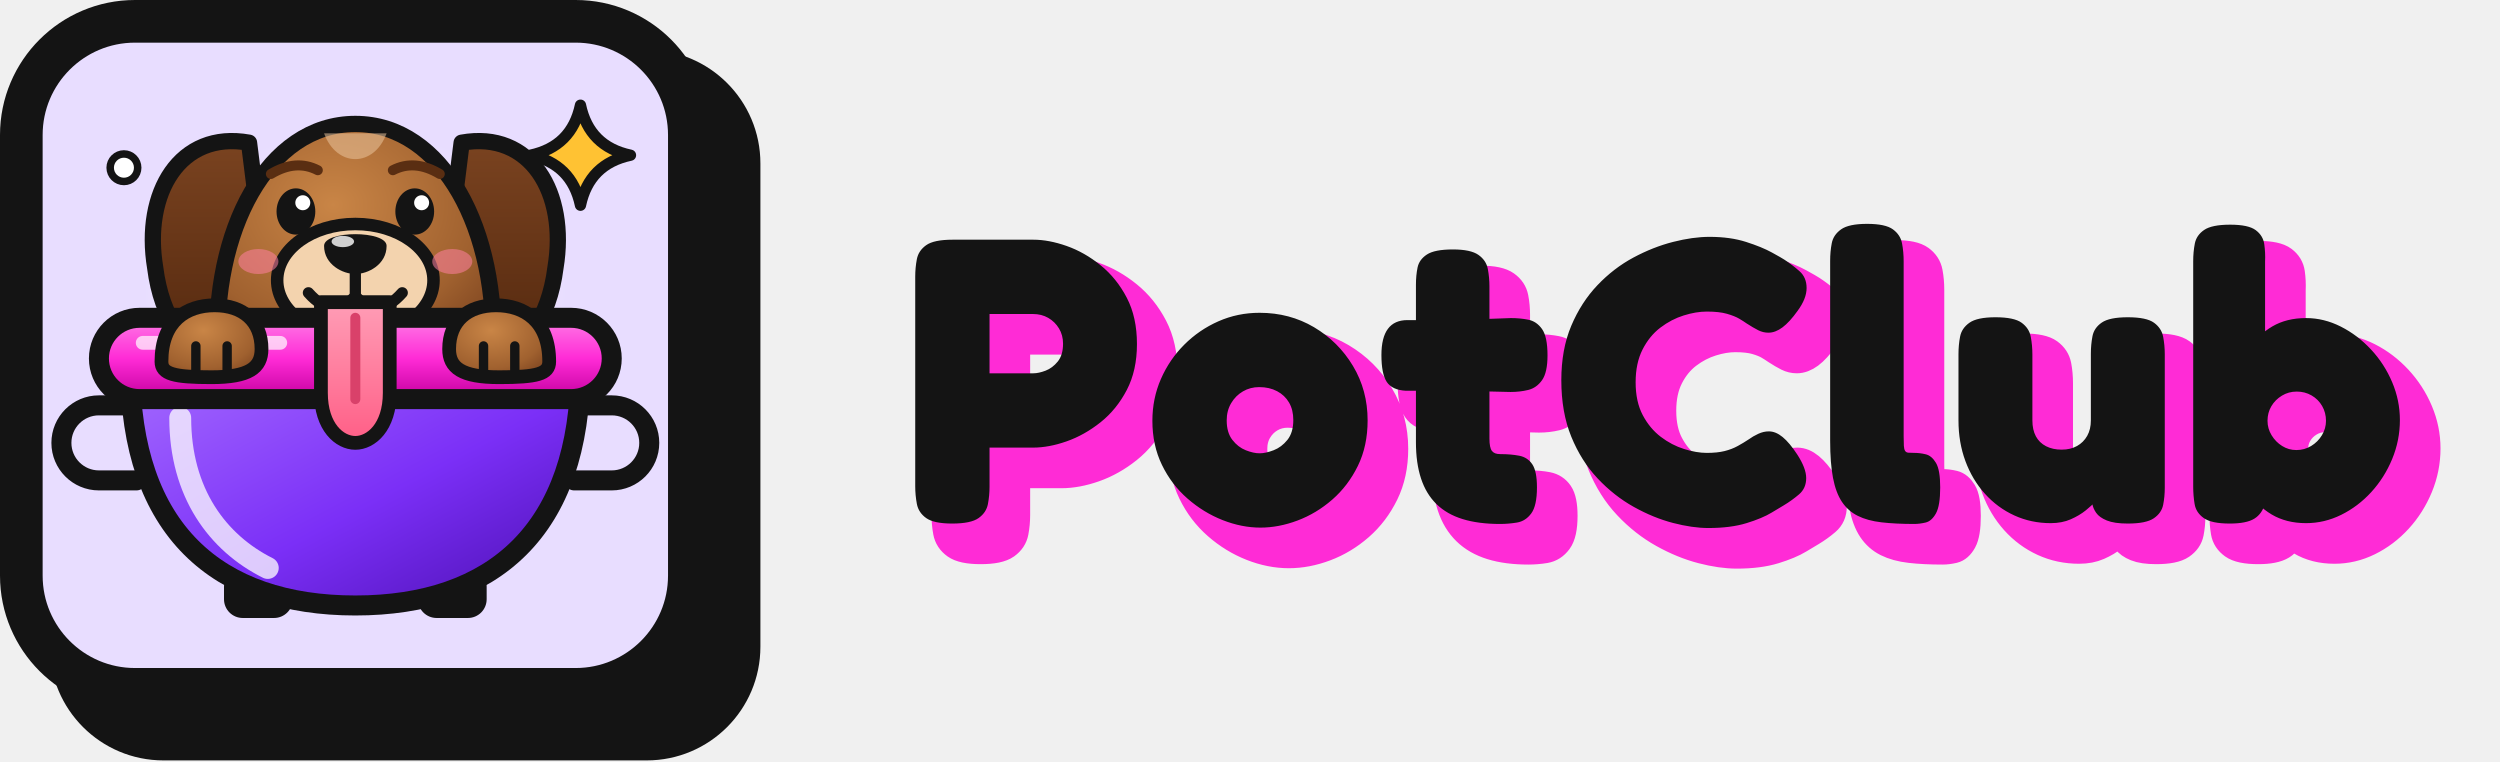
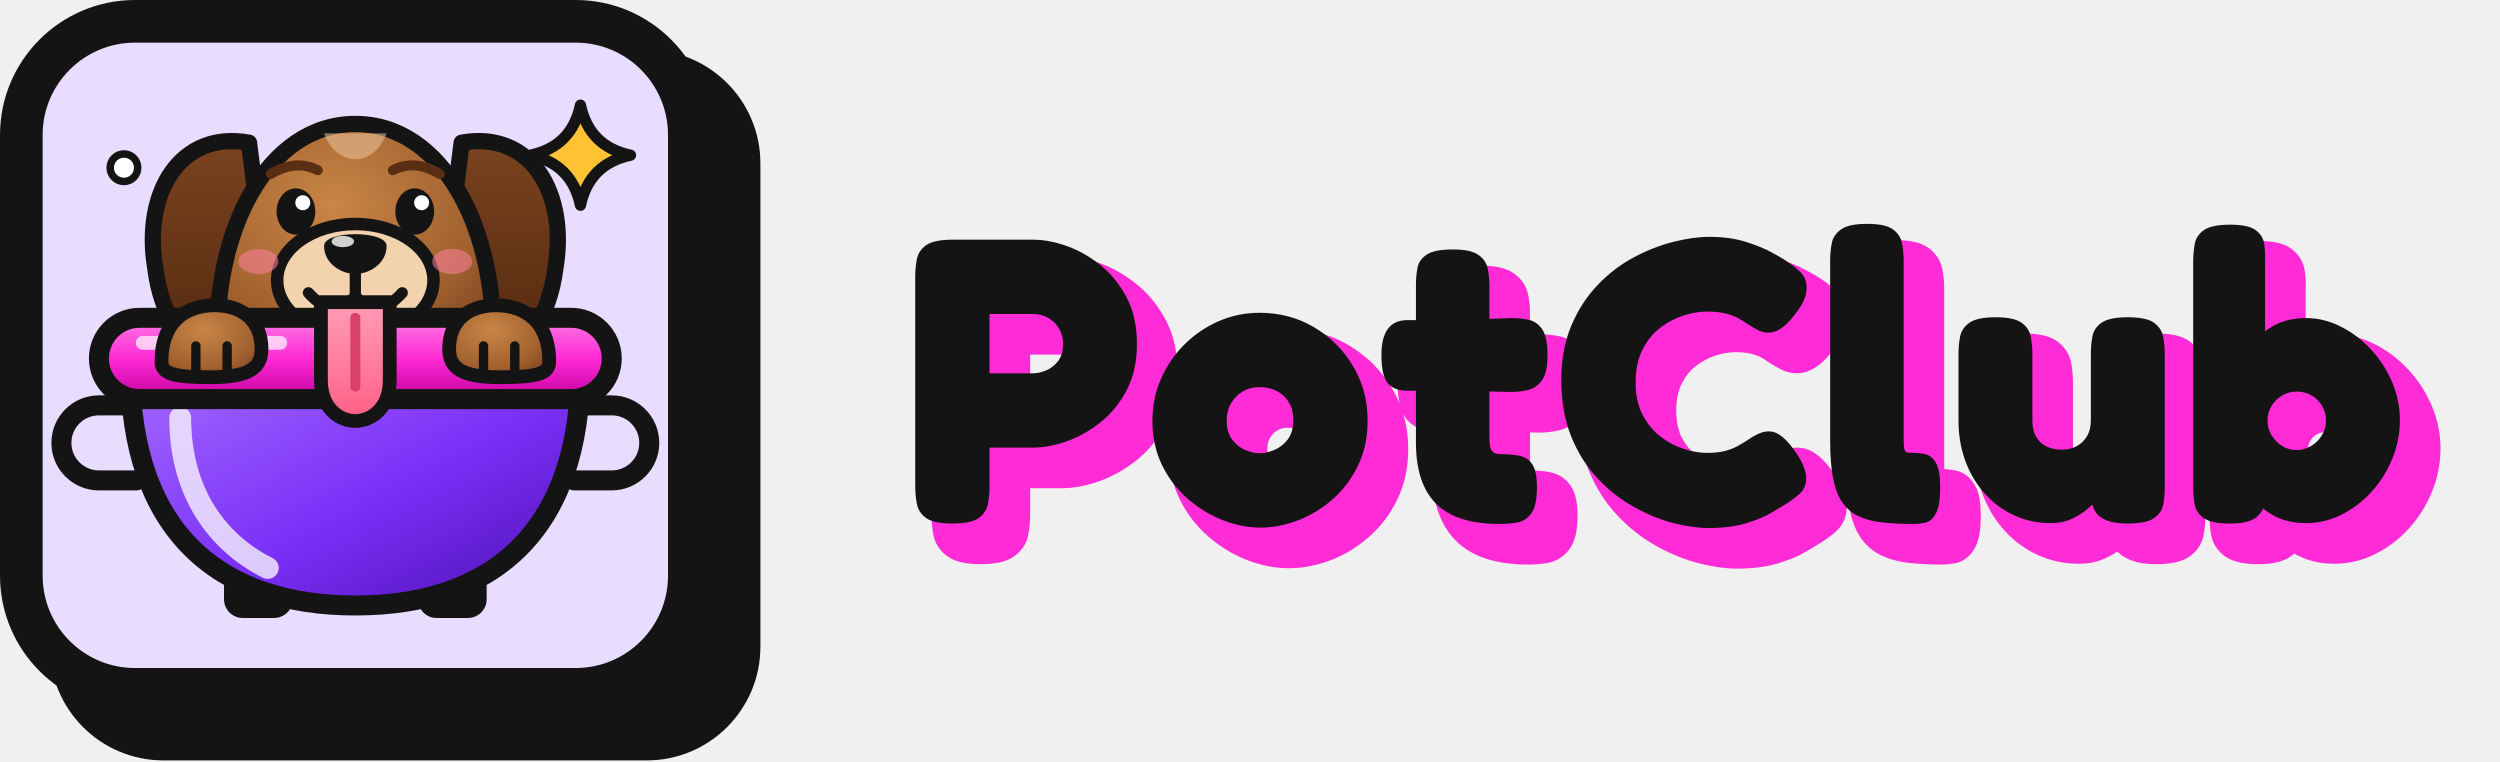
<svg xmlns="http://www.w3.org/2000/svg" viewBox="0 0 394 120" width="394" height="120" role="img" aria-labelledby="t">
  <defs>
    <linearGradient id="potBody" x1="0" y1="0" x2="1" y2="1">
      <stop offset="0" stop-color="#A46BFF" />
      <stop offset=".55" stop-color="#7B2FF7" />
      <stop offset="1" stop-color="#4B0FB0" />
    </linearGradient>
    <linearGradient id="rim" x1="0" y1="0" x2="0" y2="1">
      <stop offset="0" stop-color="#FF7BE6" />
      <stop offset=".5" stop-color="#FF2BD6" />
      <stop offset="1" stop-color="#C4009F" />
    </linearGradient>
    <radialGradient id="fur" cx=".42" cy=".35" r=".75">
      <stop offset="0" stop-color="#C98546" />
      <stop offset=".7" stop-color="#A0612F" />
      <stop offset="1" stop-color="#7E4520" />
    </radialGradient>
    <linearGradient id="ear" x1="0" y1="0" x2="0" y2="1">
      <stop offset="0" stop-color="#7A4320" />
      <stop offset="1" stop-color="#55290F" />
    </linearGradient>
    <linearGradient id="tongue" x1="0" y1="0" x2="0" y2="1">
      <stop offset="0" stop-color="#FF9DB6" />
      <stop offset="1" stop-color="#FF5E86" />
    </linearGradient>
    <radialGradient id="glow" cx=".5" cy=".5" r=".5">
      <stop offset="0" stop-color="#FFFFFF" stop-opacity=".85" />
      <stop offset="1" stop-color="#FFFFFF" stop-opacity="0" />
    </radialGradient>
  </defs>
  <rect x="7.84" y="7.84" width="112" height="112" rx="17.92" fill="#141414" />
  <rect x="3.36" y="3.36" width="105.28" height="105.28" rx="17.92" fill="#E8DDFF" stroke="#141414" stroke-width="6.72" />
  <g transform="translate(6.72 6.72) scale(0.9856)">
    <ellipse cx="50" cy="40" rx="34" ry="26" fill="url(#glow)" />
    <path d="M14 58 h-5 a6 6 0 0 0 0 12 h6" fill="none" stroke="#141414" stroke-linejoin="round" stroke-linecap="round" stroke-width="3.2" />
    <path d="M86 58 h5 a6 6 0 0 1 0 12 h-6" fill="none" stroke="#141414" stroke-linejoin="round" stroke-linecap="round" stroke-width="3.2" />
    <rect x="29" y="84" width="11" height="8" rx="3" fill="#141414" />
    <rect x="60" y="84" width="11" height="8" rx="3" fill="#141414" />
    <path d="M14 52 C14 78 28 90 50 90 C72 90 86 78 86 52 Z" fill="url(#potBody)" stroke="#141414" stroke-linejoin="round" stroke-linecap="round" stroke-width="3.2" />
    <path d="M22 60 C22 72 28 80 36 84" fill="none" stroke="#FFFFFF" stroke-opacity=".75" stroke-width="3.5" stroke-linecap="round" />
    <circle cx="23" cy="56" r="1.8" fill="#FFFFFF" fill-opacity=".8" />
    <path d="M33 16 C22 14 16 24 18 36 C19 44 23 50 28 49 C33 48 34 40 35 32 Z" fill="url(#ear)" stroke="#141414" stroke-linejoin="round" stroke-linecap="round" stroke-width="2.6" />
    <path d="M67 16 C78 14 84 24 82 36 C81 44 77 50 72 49 C67 48 66 40 65 32 Z" fill="url(#ear)" stroke="#141414" stroke-linejoin="round" stroke-linecap="round" stroke-width="2.6" />
    <path d="M28 50 C27 30 36 13 50 13 C64 13 73 30 72 50 Z" fill="url(#fur)" stroke="#141414" stroke-linejoin="round" stroke-linecap="round" stroke-width="2.6" />
    <path d="M45 14.5 C47 20 53 20 55 14.5" fill="#E9C29A" fill-opacity=".55" />
    <ellipse cx="50" cy="38" rx="12.5" ry="9" fill="#F3D3AE" stroke="#141414" stroke-linejoin="round" stroke-linecap="round" stroke-width="2" />
    <ellipse cx="40.5" cy="27" rx="3.1" ry="3.7" fill="#141414" />
    <ellipse cx="59.5" cy="27" rx="3.1" ry="3.7" fill="#141414" />
    <circle cx="41.6" cy="25.6" r="1.2" fill="#FFFFFF" />
    <circle cx="60.6" cy="25.6" r="1.2" fill="#FFFFFF" />
    <path d="M36.5 21 Q40.5 18.6 44 20.4" fill="none" stroke="#5A2E12" stroke-width="1.6" stroke-linecap="round" />
    <path d="M63.5 21 Q59.5 18.6 56 20.4" fill="none" stroke="#5A2E12" stroke-width="1.6" stroke-linecap="round" />
    <ellipse cx="34.5" cy="35" rx="3.2" ry="2" fill="#FF7FA0" fill-opacity=".55" />
    <ellipse cx="65.5" cy="35" rx="3.2" ry="2" fill="#FF7FA0" fill-opacity=".55" />
    <path d="M45 32.5 C45 30 55 30 55 32.5 C55 35.5 52 37 50 37 C48 37 45 35.5 45 32.5 Z" fill="#141414" />
    <ellipse cx="48" cy="31.8" rx="1.8" ry=".9" fill="#FFFFFF" fill-opacity=".8" />
    <path d="M50 37 V40" stroke="#141414" stroke-linejoin="round" stroke-linecap="round" stroke-width="1.8" fill="none" />
    <path d="M42.5 40 Q46.5 44.5 50 40.5 Q53.5 44.5 57.5 40" stroke="#141414" stroke-linejoin="round" stroke-linecap="round" stroke-width="1.8" fill="none" />
    <rect x="9" y="44" width="82" height="13" rx="6.5" fill="url(#rim)" stroke="#141414" stroke-linejoin="round" stroke-linecap="round" stroke-width="3.2" />
    <path d="M16 48 H38" stroke="#FFFFFF" stroke-opacity=".7" stroke-width="2.2" stroke-linecap="round" />
-     <path d="M44.5 41.5 C44.5 41.5 55.5 41.5 55.5 41.5 L55.5 56 C55.5 61.5 52.5 64 50 64 C47.5 64 44.5 61.5 44.5 56 Z" fill="url(#tongue)" stroke="#141414" stroke-linejoin="round" stroke-linecap="round" stroke-width="2.2" />
-     <path d="M50 44 V57" stroke="#D9416A" stroke-width="1.6" stroke-linecap="round" />
+     <path d="M44.5 41.5 C44.5 41.5 55.5 41.5 55.5 41.5 L55.5 54 C55.5 58.5 52.5 60.5 50 60.5 C47.5 60.5 44.5 58.5 44.5 54 Z" fill="url(#tongue)" stroke="#141414" stroke-linejoin="round" stroke-linecap="round" stroke-width="2.2" />
+     <path d="M50 44 V55" stroke="#D9416A" stroke-width="1.6" stroke-linecap="round" />
    <g stroke="#141414" stroke-linejoin="round" stroke-linecap="round" stroke-width="2.2">
      <path d="M19 51 C19 44.5 23 42 27.5 42 C32 42 35 44.5 35 49 C35 52 33 53.5 27 53.5 C21 53.5 19 53 19 51 Z" fill="url(#fur)" />
      <path d="M81 51 C81 44.5 77 42 72.5 42 C68 42 65 44.5 65 49 C65 52 67 53.5 73 53.5 C79 53.5 81 53 81 51 Z" fill="url(#fur)" />
      <path d="M24.5 48.5 V52.5 M29.5 48.5 V52.5 M70.5 48.5 V52.5 M75.5 48.5 V52.5" fill="none" stroke-width="1.5" />
    </g>
    <path d="M86 10 Q87.4 16.6 94 18 Q87.4 19.4 86 26 Q84.6 19.4 78 18 Q84.6 16.6 86 10 Z" fill="#FFC233" stroke="#141414" stroke-linejoin="round" stroke-linecap="round" stroke-width="1.8" />
    <circle cx="13" cy="20" r="2.2" fill="#FFFFFF" stroke="#141414" stroke-linejoin="round" stroke-linecap="round" stroke-width="1.2" />
  </g>
  <path d="M154.544 86.992Q151.664 86.992 150.448 86.128Q149.232 85.264 148.976 83.888Q148.72 82.512 148.72 81.104V48.08Q148.72 46.672 148.976 45.328Q149.232 43.984 150.448 43.12Q151.664 42.256 154.608 42.256H167.344Q169.776 42.256 172.592 43.248Q175.408 44.24 177.936 46.288Q180.464 48.336 182.064 51.408Q183.664 54.48 183.664 58.704Q183.664 62.864 182.064 65.936Q180.464 69.008 177.936 71.024Q175.408 73.04 172.592 74.032Q169.776 75.024 167.28 75.024H160.432V81.168Q160.432 82.576 160.176 83.92Q159.92 85.264 158.704 86.128Q157.488 86.992 154.544 86.992ZM160.432 63.312H167.344Q168.176 63.312 169.264 62.896Q170.352 62.48 171.184 61.456Q172.016 60.432 172.016 58.64Q172.016 57.296 171.376 56.24Q170.736 55.184 169.68 54.576Q168.624 53.968 167.28 53.968H160.432ZM203.12 87.632Q200.176 87.632 197.168 86.448Q194.16 85.264 191.632 83.056Q189.104 80.848 187.6 77.744Q186.096 74.64 186.096 70.8Q186.096 67.28 187.44 64.208Q188.784 61.136 191.12 58.8Q193.456 56.464 196.496 55.12Q199.536 53.776 202.992 53.776Q207.728 53.776 211.568 56.048Q215.408 58.32 217.712 62.16Q220.016 66.0 220.016 70.736Q220.016 74.768 218.48 77.904Q216.944 81.04 214.448 83.216Q211.952 85.392 208.976 86.512Q206.0 87.632 203.12 87.632ZM202.992 75.92Q203.952 75.92 205.2 75.44Q206.448 74.96 207.376 73.808Q208.304 72.656 208.304 70.672Q208.304 69.072 207.632 67.92Q206.96 66.768 205.744 66.128Q204.528 65.488 202.928 65.488Q201.52 65.488 200.368 66.16Q199.216 66.832 198.512 68.016Q197.808 69.2 197.808 70.736Q197.808 72.656 198.704 73.808Q199.6 74.96 200.816 75.44Q202.032 75.92 202.992 75.92ZM240.88 87.056Q237.488 87.056 234.992 86.288Q232.496 85.52 230.864 83.92Q229.232 82.32 228.432 79.888Q227.632 77.456 227.632 74.192V49.36Q227.632 47.888 227.888 46.64Q228.144 45.392 229.36 44.592Q230.576 43.792 233.456 43.792Q236.272 43.792 237.488 44.656Q238.704 45.52 238.96 46.864Q239.216 48.208 239.216 49.616V73.616Q239.216 74.32 239.312 74.8Q239.408 75.28 239.6 75.536Q239.792 75.792 240.112 75.92Q240.432 76.048 240.944 76.048Q242.608 76.048 243.92 76.304Q245.232 76.56 245.968 77.648Q246.704 78.736 246.704 81.296Q246.704 84.176 245.808 85.392Q244.912 86.608 243.568 86.832Q242.224 87.056 240.88 87.056ZM226.288 54.928H233.776L242.608 54.608Q244.016 54.608 245.328 54.864Q246.64 55.12 247.504 56.336Q248.368 57.552 248.368 60.496Q248.368 63.184 247.504 64.4Q246.64 65.616 245.328 65.936Q244.016 66.256 242.544 66.256L234.416 66.064H226.032Q223.856 65.936 223.024 64.656Q222.192 63.376 222.192 60.432Q222.192 57.68 223.216 56.304Q224.24 54.928 226.288 54.928ZM273.712 87.696Q271.216 87.696 268.144 86.896Q265.072 86.096 261.968 84.368Q258.864 82.64 256.272 79.888Q253.68 77.136 252.112 73.296Q250.544 69.456 250.544 64.4Q250.544 59.536 252.112 55.824Q253.68 52.112 256.24 49.424Q258.8 46.736 261.904 45.072Q265.008 43.408 268.144 42.608Q271.28 41.808 273.904 41.808Q277.168 41.808 279.664 42.608Q282.16 43.408 283.728 44.272Q285.296 45.136 285.68 45.392Q286.96 46.224 288.08 47.216Q289.2 48.208 289.2 49.872Q289.2 50.704 288.848 51.6Q288.496 52.496 287.792 53.456Q286.512 55.248 285.392 56.08Q284.272 56.912 283.184 56.912Q282.352 56.912 281.584 56.528Q280.816 56.144 279.728 55.44Q279.28 55.12 278.576 54.704Q277.872 54.288 276.656 53.936Q275.44 53.584 273.456 53.584Q271.792 53.584 269.84 54.192Q267.888 54.8 266.16 56.112Q264.432 57.424 263.344 59.568Q262.256 61.712 262.256 64.72Q262.256 67.792 263.376 69.904Q264.496 72.016 266.224 73.328Q267.952 74.64 269.904 75.248Q271.856 75.856 273.456 75.856Q275.12 75.856 276.272 75.568Q277.424 75.28 278.352 74.768Q279.28 74.256 280.048 73.744Q280.752 73.232 281.584 72.848Q282.416 72.464 283.248 72.464Q284.336 72.464 285.424 73.36Q286.512 74.256 287.728 76.112Q288.432 77.2 288.784 78.128Q289.136 79.056 289.136 79.824Q289.136 81.424 288.016 82.384Q286.896 83.344 285.616 84.112Q285.168 84.368 283.696 85.264Q282.224 86.16 279.728 86.928Q277.232 87.696 273.712 87.696ZM306.16 87.056Q303.216 87.056 301.008 86.8Q298.8 86.544 297.264 85.776Q295.728 85.008 294.768 83.568Q293.808 82.128 293.36 79.792Q292.912 77.456 292.912 73.936V45.584Q292.912 44.112 293.168 42.8Q293.424 41.488 294.64 40.624Q295.856 39.76 298.736 39.76Q301.616 39.76 302.8 40.624Q303.984 41.488 304.24 42.832Q304.496 44.176 304.496 45.648V73.232Q304.496 74.192 304.528 74.736Q304.56 75.28 304.72 75.536Q304.88 75.792 305.232 75.824Q305.584 75.856 306.224 75.856Q307.056 75.856 307.984 76.08Q308.912 76.304 309.584 77.424Q310.256 78.544 310.256 81.296Q310.256 84.176 309.584 85.392Q308.912 86.608 307.952 86.832Q306.992 87.056 306.16 87.056ZM327.664 86.928Q324.592 86.928 321.936 85.712Q319.28 84.496 317.296 82.288Q315.312 80.08 314.224 77.136Q313.136 74.192 313.136 70.736V60.304Q313.136 58.832 313.392 57.52Q313.648 56.208 314.864 55.344Q316.08 54.48 318.96 54.48Q321.904 54.48 323.088 55.344Q324.272 56.208 324.528 57.552Q324.784 58.896 324.784 60.368V70.736Q324.784 72.208 325.328 73.232Q325.872 74.256 326.928 74.8Q327.984 75.344 329.392 75.344Q330.8 75.344 331.824 74.768Q332.848 74.192 333.424 73.168Q334.0 72.144 334.0 70.736V60.24Q334.0 58.768 334.256 57.456Q334.512 56.144 335.728 55.312Q336.944 54.48 339.824 54.48Q342.768 54.48 343.952 55.344Q345.136 56.208 345.392 57.552Q345.648 58.896 345.648 60.304V81.36Q345.648 82.768 345.392 84.048Q345.136 85.328 343.92 86.16Q342.704 86.992 339.824 86.992Q337.712 86.992 336.528 86.512Q335.344 86.032 334.832 85.296Q334.32 84.56 334.224 83.824Q334.128 83.088 334.128 82.576L335.216 82.896Q335.216 82.896 334.704 83.504Q334.192 84.112 333.2 84.912Q332.208 85.712 330.832 86.32Q329.456 86.928 327.664 86.928ZM367.92 86.928Q364.784 86.928 362.48 85.552Q360.176 84.176 358.704 81.84Q357.232 79.504 356.528 76.592Q355.824 73.68 355.888 70.544Q355.952 67.472 356.688 64.592Q357.424 61.712 358.896 59.472Q360.368 57.232 362.608 55.92Q364.848 54.608 367.92 54.608Q370.736 54.608 373.392 55.952Q376.048 57.296 378.16 59.568Q380.272 61.84 381.488 64.72Q382.704 67.6 382.704 70.672Q382.704 73.872 381.488 76.816Q380.272 79.76 378.192 82.032Q376.112 84.304 373.456 85.616Q370.8 86.928 367.92 86.928ZM366.384 75.408Q367.664 75.408 368.72 74.768Q369.776 74.128 370.416 73.072Q371.056 72.016 371.056 70.8Q371.056 69.52 370.448 68.464Q369.84 67.408 368.784 66.8Q367.728 66.192 366.448 66.192Q365.168 66.192 364.112 66.832Q363.056 67.472 362.448 68.496Q361.84 69.52 361.84 70.8Q361.84 72.016 362.48 73.072Q363.12 74.128 364.144 74.768Q365.168 75.408 366.384 75.408ZM355.888 86.992Q353.008 86.992 351.792 86.128Q350.576 85.264 350.352 83.92Q350.128 82.576 350.128 81.168V45.648Q350.128 44.176 350.384 42.864Q350.64 41.552 351.856 40.72Q353.072 39.888 355.952 39.888Q358.832 39.888 359.984 40.752Q361.136 41.616 361.328 42.96Q361.52 44.304 361.456 45.712V83.792Q361.008 85.456 359.76 86.224Q358.512 86.992 355.888 86.992Z" fill="#FF2BD6" stroke="#FF2BD6" stroke-width="3.84" stroke-linejoin="round" paint-order="stroke" />
  <path d="M150.064 82.512Q147.184 82.512 145.968 81.648Q144.752 80.784 144.496 79.408Q144.24 78.032 144.24 76.624V43.6Q144.24 42.192 144.496 40.848Q144.752 39.504 145.968 38.64Q147.184 37.776 150.128 37.776H162.864Q165.296 37.776 168.112 38.768Q170.928 39.76 173.456 41.808Q175.984 43.856 177.584 46.928Q179.184 50.0 179.184 54.224Q179.184 58.384 177.584 61.456Q175.984 64.528 173.456 66.544Q170.928 68.56 168.112 69.552Q165.296 70.544 162.8 70.544H155.952V76.688Q155.952 78.096 155.696 79.44Q155.44 80.784 154.224 81.648Q153.008 82.512 150.064 82.512ZM155.952 58.832H162.864Q163.696 58.832 164.784 58.416Q165.872 58.0 166.704 56.976Q167.536 55.952 167.536 54.16Q167.536 52.816 166.896 51.76Q166.256 50.704 165.2 50.096Q164.144 49.488 162.8 49.488H155.952ZM198.64 83.152Q195.696 83.152 192.688 81.968Q189.68 80.784 187.152 78.576Q184.624 76.368 183.12 73.264Q181.616 70.16 181.616 66.32Q181.616 62.8 182.96 59.728Q184.304 56.656 186.64 54.32Q188.976 51.984 192.016 50.64Q195.056 49.296 198.512 49.296Q203.248 49.296 207.088 51.568Q210.928 53.84 213.232 57.68Q215.536 61.52 215.536 66.256Q215.536 70.288 214.0 73.424Q212.464 76.56 209.968 78.736Q207.472 80.912 204.496 82.032Q201.52 83.152 198.64 83.152ZM198.512 71.44Q199.472 71.44 200.72 70.96Q201.968 70.48 202.896 69.328Q203.824 68.176 203.824 66.192Q203.824 64.592 203.152 63.44Q202.48 62.288 201.264 61.648Q200.048 61.008 198.448 61.008Q197.04 61.008 195.888 61.68Q194.736 62.352 194.032 63.536Q193.328 64.72 193.328 66.256Q193.328 68.176 194.224 69.328Q195.12 70.48 196.336 70.96Q197.552 71.44 198.512 71.44ZM236.4 82.576Q233.008 82.576 230.512 81.808Q228.016 81.04 226.384 79.44Q224.752 77.84 223.952 75.408Q223.152 72.976 223.152 69.712V44.88Q223.152 43.408 223.408 42.16Q223.664 40.912 224.88 40.112Q226.096 39.312 228.976 39.312Q231.792 39.312 233.008 40.176Q234.224 41.04 234.48 42.384Q234.736 43.728 234.736 45.136V69.136Q234.736 69.84 234.832 70.32Q234.928 70.8 235.12 71.056Q235.312 71.312 235.632 71.44Q235.952 71.568 236.464 71.568Q238.128 71.568 239.44 71.824Q240.752 72.08 241.488 73.168Q242.224 74.256 242.224 76.816Q242.224 79.696 241.328 80.912Q240.432 82.128 239.088 82.352Q237.744 82.576 236.4 82.576ZM221.808 50.448H229.296L238.128 50.128Q239.536 50.128 240.848 50.384Q242.16 50.64 243.024 51.856Q243.888 53.072 243.888 56.016Q243.888 58.704 243.024 59.92Q242.16 61.136 240.848 61.456Q239.536 61.776 238.064 61.776L229.936 61.584H221.552Q219.376 61.456 218.544 60.176Q217.712 58.896 217.712 55.952Q217.712 53.2 218.736 51.824Q219.76 50.448 221.808 50.448ZM269.232 83.216Q266.736 83.216 263.664 82.416Q260.592 81.616 257.488 79.888Q254.384 78.16 251.792 75.408Q249.2 72.656 247.632 68.816Q246.064 64.976 246.064 59.92Q246.064 55.056 247.632 51.344Q249.2 47.632 251.76 44.944Q254.32 42.256 257.424 40.592Q260.528 38.928 263.664 38.128Q266.8 37.328 269.424 37.328Q272.688 37.328 275.184 38.128Q277.68 38.928 279.248 39.792Q280.816 40.656 281.2 40.912Q282.48 41.744 283.6 42.736Q284.72 43.728 284.72 45.392Q284.72 46.224 284.368 47.12Q284.016 48.016 283.312 48.976Q282.032 50.768 280.912 51.6Q279.792 52.432 278.704 52.432Q277.872 52.432 277.104 52.048Q276.336 51.664 275.248 50.96Q274.8 50.64 274.096 50.224Q273.392 49.808 272.176 49.456Q270.96 49.104 268.976 49.104Q267.312 49.104 265.36 49.712Q263.408 50.32 261.68 51.632Q259.952 52.944 258.864 55.088Q257.776 57.232 257.776 60.24Q257.776 63.312 258.896 65.424Q260.016 67.536 261.744 68.848Q263.472 70.16 265.424 70.768Q267.376 71.376 268.976 71.376Q270.64 71.376 271.792 71.088Q272.944 70.8 273.872 70.288Q274.8 69.776 275.568 69.264Q276.272 68.752 277.104 68.368Q277.936 67.984 278.768 67.984Q279.856 67.984 280.944 68.88Q282.032 69.776 283.248 71.632Q283.952 72.72 284.304 73.648Q284.656 74.576 284.656 75.344Q284.656 76.944 283.536 77.904Q282.416 78.864 281.136 79.632Q280.688 79.888 279.216 80.784Q277.744 81.68 275.248 82.448Q272.752 83.216 269.232 83.216ZM301.68 82.576Q298.736 82.576 296.528 82.32Q294.32 82.064 292.784 81.296Q291.248 80.528 290.288 79.088Q289.328 77.648 288.88 75.312Q288.432 72.976 288.432 69.456V41.104Q288.432 39.632 288.688 38.32Q288.944 37.008 290.16 36.144Q291.376 35.28 294.256 35.28Q297.136 35.28 298.32 36.144Q299.504 37.008 299.76 38.352Q300.016 39.696 300.016 41.168V68.752Q300.016 69.712 300.048 70.256Q300.08 70.8 300.24 71.056Q300.4 71.312 300.752 71.344Q301.104 71.376 301.744 71.376Q302.576 71.376 303.504 71.6Q304.432 71.824 305.104 72.944Q305.776 74.064 305.776 76.816Q305.776 79.696 305.104 80.912Q304.432 82.128 303.472 82.352Q302.512 82.576 301.68 82.576ZM323.184 82.448Q320.112 82.448 317.456 81.232Q314.8 80.016 312.816 77.808Q310.832 75.6 309.744 72.656Q308.656 69.712 308.656 66.256V55.824Q308.656 54.352 308.912 53.04Q309.168 51.728 310.384 50.864Q311.6 50.0 314.48 50.0Q317.424 50.0 318.608 50.864Q319.792 51.728 320.048 53.072Q320.304 54.416 320.304 55.888V66.256Q320.304 67.728 320.848 68.752Q321.392 69.776 322.448 70.32Q323.504 70.864 324.912 70.864Q326.32 70.864 327.344 70.288Q328.368 69.712 328.944 68.688Q329.52 67.664 329.52 66.256V55.76Q329.52 54.288 329.776 52.976Q330.032 51.664 331.248 50.832Q332.464 50.0 335.344 50.0Q338.288 50.0 339.472 50.864Q340.656 51.728 340.912 53.072Q341.168 54.416 341.168 55.824V76.88Q341.168 78.288 340.912 79.568Q340.656 80.848 339.44 81.68Q338.224 82.512 335.344 82.512Q333.232 82.512 332.048 82.032Q330.864 81.552 330.352 80.816Q329.84 80.08 329.744 79.344Q329.648 78.608 329.648 78.096L330.736 78.416Q330.736 78.416 330.224 79.024Q329.712 79.632 328.72 80.432Q327.728 81.232 326.352 81.84Q324.976 82.448 323.184 82.448ZM363.44 82.448Q360.304 82.448 358.0 81.072Q355.696 79.696 354.224 77.36Q352.752 75.024 352.048 72.112Q351.344 69.2 351.408 66.064Q351.472 62.992 352.208 60.112Q352.944 57.232 354.416 54.992Q355.888 52.752 358.128 51.44Q360.368 50.128 363.44 50.128Q366.256 50.128 368.912 51.472Q371.568 52.816 373.68 55.088Q375.792 57.36 377.008 60.24Q378.224 63.12 378.224 66.192Q378.224 69.392 377.008 72.336Q375.792 75.28 373.712 77.552Q371.632 79.824 368.976 81.136Q366.32 82.448 363.44 82.448ZM361.904 70.928Q363.184 70.928 364.24 70.288Q365.296 69.648 365.936 68.592Q366.576 67.536 366.576 66.32Q366.576 65.04 365.968 63.984Q365.36 62.928 364.304 62.32Q363.248 61.712 361.968 61.712Q360.688 61.712 359.632 62.352Q358.576 62.992 357.968 64.016Q357.36 65.04 357.36 66.32Q357.36 67.536 358.0 68.592Q358.64 69.648 359.664 70.288Q360.688 70.928 361.904 70.928ZM351.408 82.512Q348.528 82.512 347.312 81.648Q346.096 80.784 345.872 79.44Q345.648 78.096 345.648 76.688V41.168Q345.648 39.696 345.904 38.384Q346.16 37.072 347.376 36.24Q348.592 35.408 351.472 35.408Q354.352 35.408 355.504 36.272Q356.656 37.136 356.848 38.48Q357.04 39.824 356.976 41.232V79.312Q356.528 80.976 355.28 81.744Q354.032 82.512 351.408 82.512Z" fill="#141414" />
</svg>
